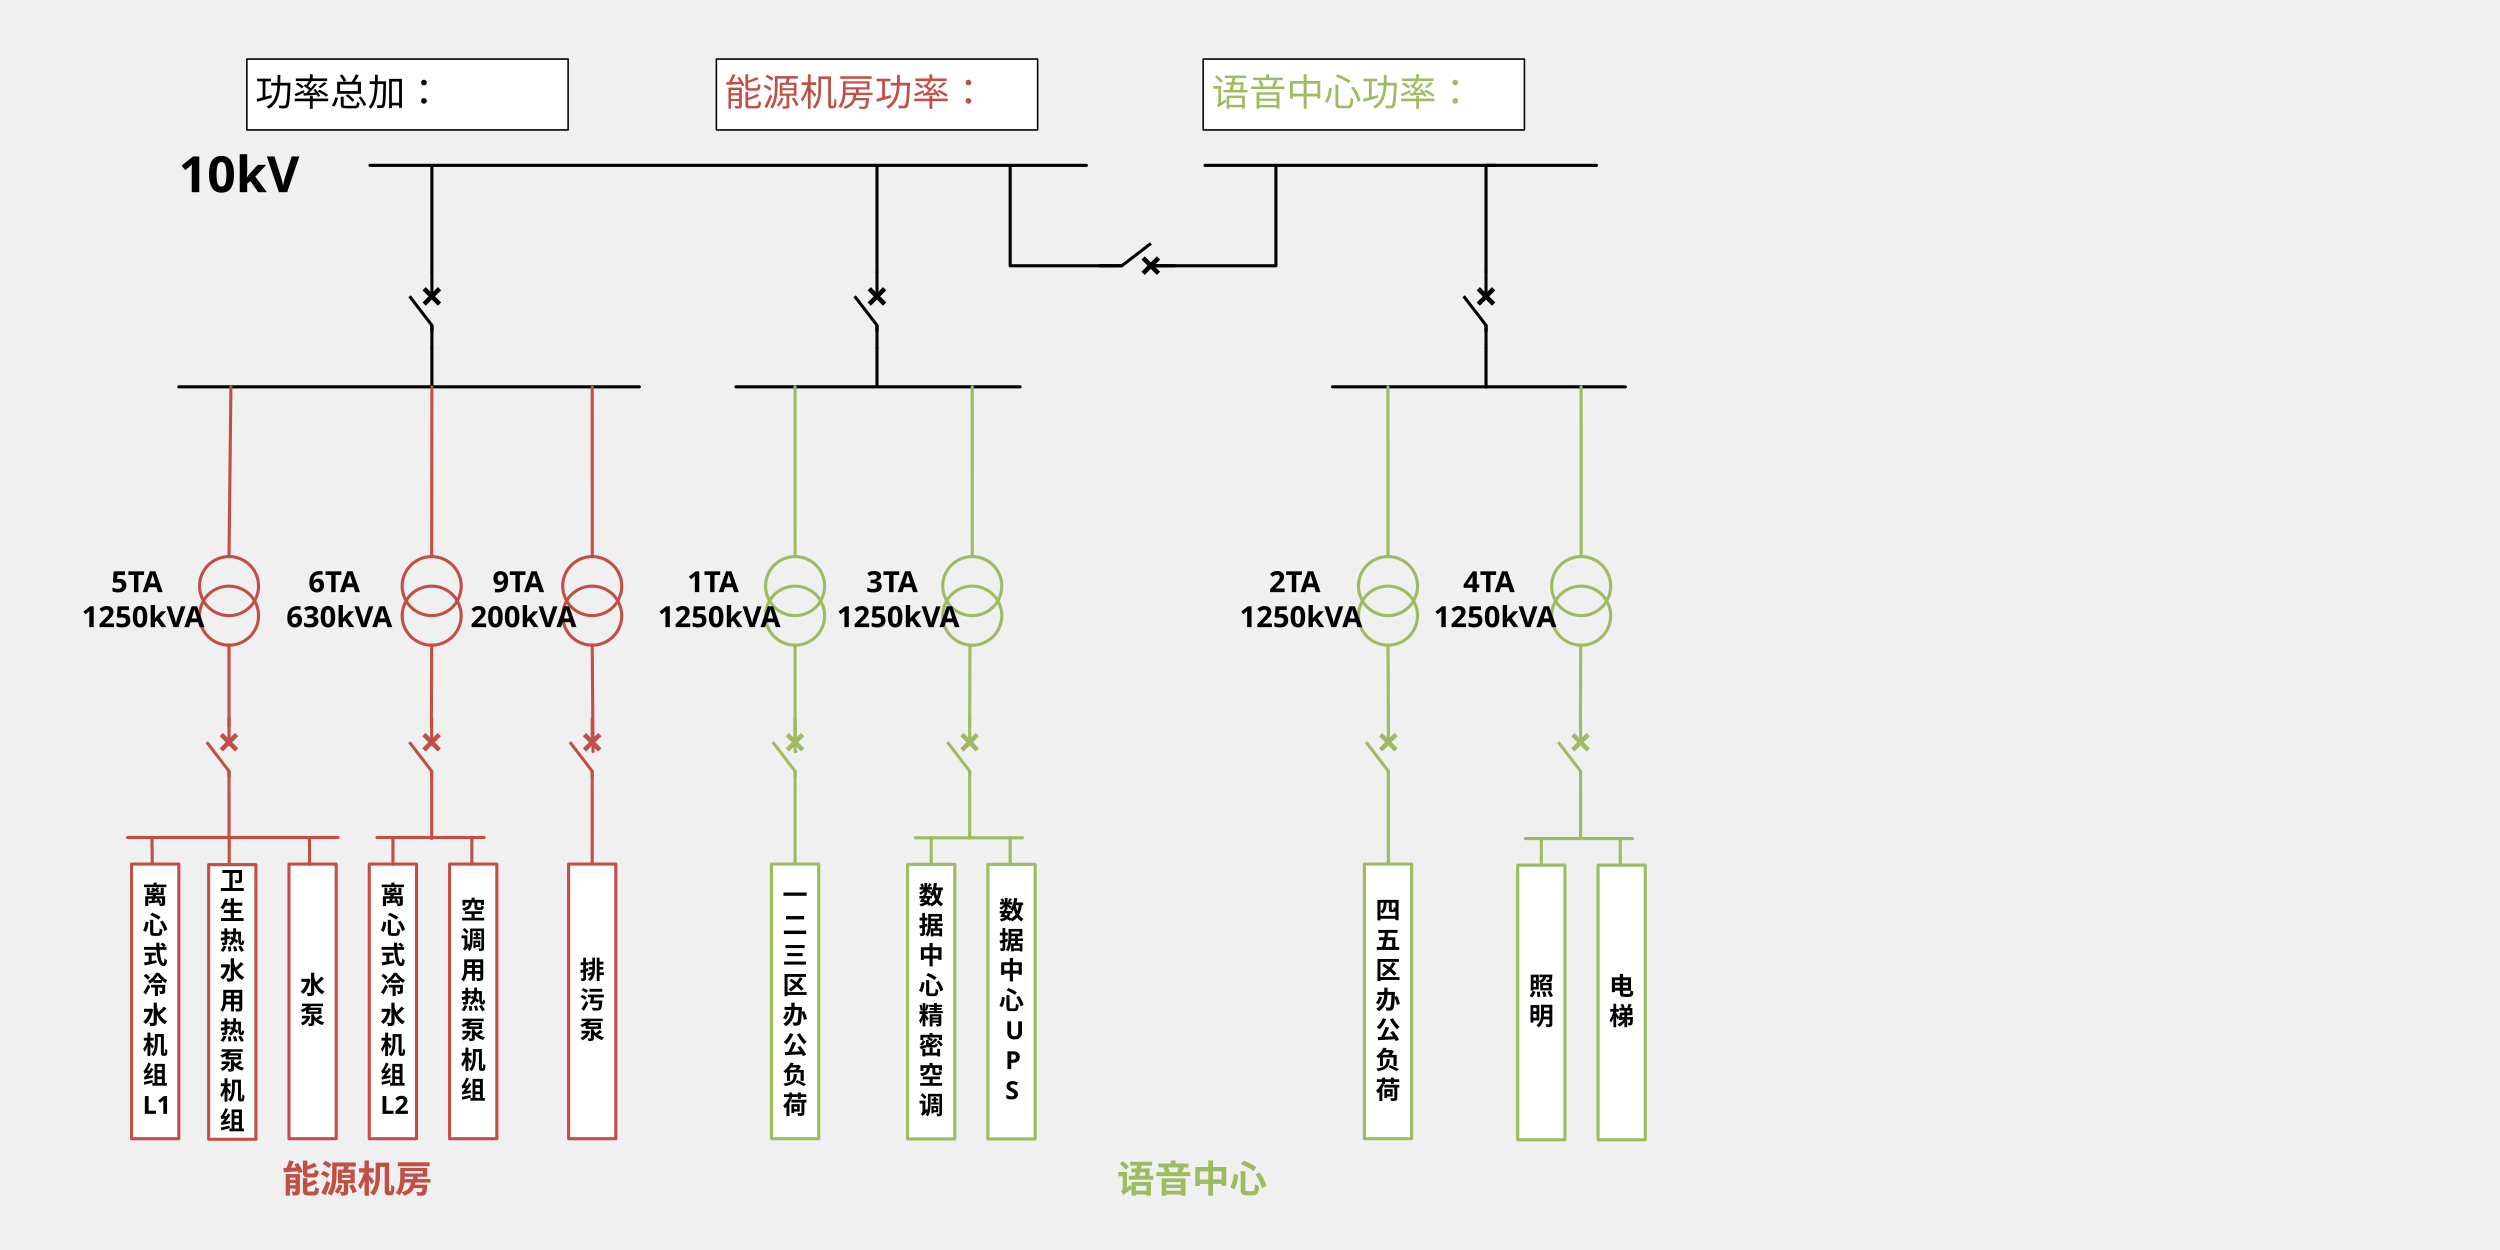
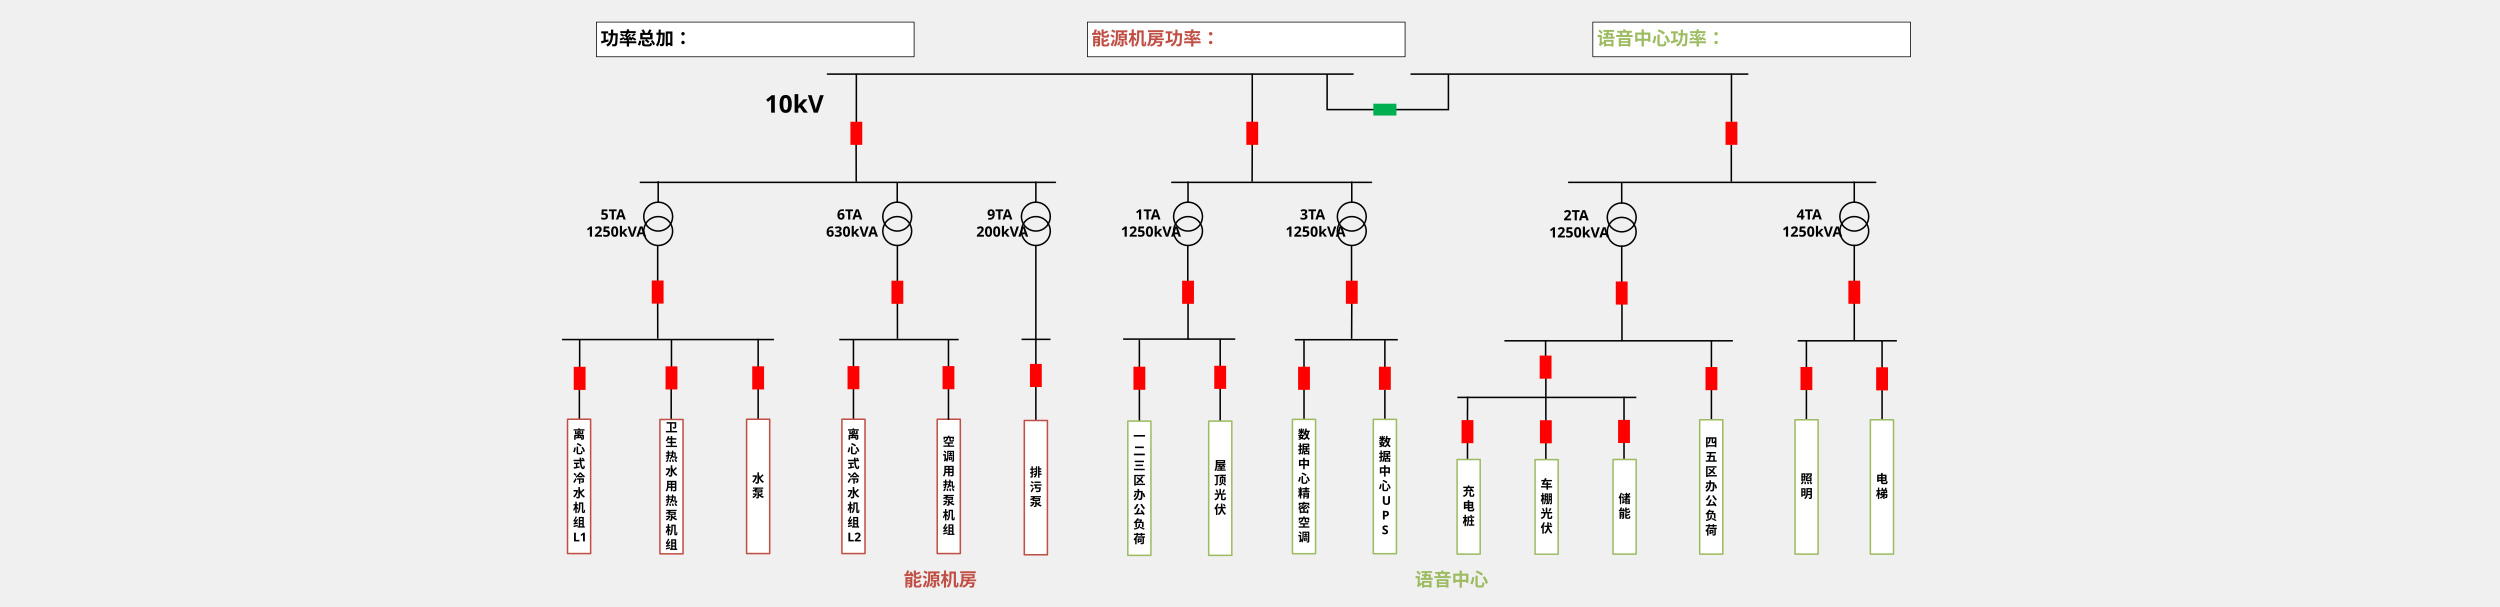
- <svg xmlns="http://www.w3.org/2000/svg" width="1200" height="600" color-interpolation-filters="sRGB" xml:space="preserve" style="fill:none;fill-rule:evenodd;font-size:12px;overflow:visible;stroke-linecap:square;stroke-miterlimit:3">
+ <svg xmlns="http://www.w3.org/2000/svg" width="3271.555" height="793.701" viewBox="0 0 2453.67 595.276" xml:space="preserve" color-interpolation-filters="sRGB" style="fill:none;fill-rule:evenodd;font-size:12px;overflow:visible;stroke-linecap:square;stroke-miterlimit:3">
  <style>
-     .st1,.st2{stroke:#000;stroke-linecap:butt;stroke-width:2.211}.st2{stroke-width:1.474}.st3,.st4,.st5{stroke:#000;stroke-linecap:round;stroke-linejoin:round;stroke-width:1.5}.st4,.st5{fill:none;stroke:#c05046}.st5{stroke:#9dbb61}.st6{stroke-linecap:butt;stroke-width:2.211}.st6,.st7{stroke:#c05046}.st7,.st8,.st9{stroke-linecap:butt}.st7{stroke-width:1.474}.st8,.st9{stroke:#9dbb61;stroke-width:2.211}.st9{stroke-width:1.474}.st10{stroke:#c05046}.st10,.st11,.st12{stroke-linecap:round;stroke-linejoin:round;stroke-width:1.5}.st11{stroke:#9dbb61}.st12{fill:#fff;stroke:#c05046}.st14{fill:#000;font-family:宋体;font-size:1em;font-weight:700}.st15{font-size:1em}.st16{fill:none;stroke:none;stroke-linecap:round;stroke-linejoin:round;stroke-width:.75}.st17{fill:#000;font-family:宋体;font-size:1.167em;font-weight:700}.st18{fill:#fff;stroke:none;stroke-linecap:butt;stroke-width:7.2}.st20,.st21{fill:#fff;stroke:#9dbb61;stroke-linecap:round;stroke-linejoin:round;stroke-width:1.5}.st21{stroke:#000;stroke-width:.75}
+     .st1,.st2{stroke:#000;stroke-width:1.5}.st1{stroke-linecap:round;stroke-linejoin:round}.st2,.st3{fill:none}.st3{stroke:none;stroke-linecap:round;stroke-linejoin:round;stroke-width:.75}.st4{fill:#000;font-family:宋体;font-size:1.167em;font-weight:700}.st5{font-size:1em}.st6,.st8{stroke:#000;stroke-width:1.5}.st8{fill:#fff;stroke-linecap:round;stroke-linejoin:round;stroke-width:.75}.st10,.st11{fill:#c05046;font-family:微软雅黑;font-size:1.5em;font-weight:700}.st11{fill:#9dbb61}.st12,.st14{fill:red;stroke:none;stroke-linecap:round;stroke-linejoin:round;stroke-width:.75}.st14{fill:#fff;stroke:#c05046;stroke-width:1.5}.st15{fill:#fff;stroke:none;stroke-linecap:butt;stroke-width:7.2}.st16{fill:#000;font-family:宋体;font-size:1em;font-weight:700}.st17{fill:#fff;stroke:#9dbb61;stroke-linecap:round;stroke-linejoin:round;stroke-width:1.5}.st18{fill:#fff;stroke:none;stroke-linecap:butt}
  </style>
-   <g id="group32-1">
-     <g id="shape33-2" />
-     <g id="shape34-4">
-       <path id="svg_1" class="st1" d="m210.956 138.585-7.37 7.37" />
-       <path id="svg_2" class="st1" d="m203.586 138.585 7.37 7.37" />
-     </g>
-     <g id="meter1">
-       <path id="svg_3" class="st2" d="M207.309 130.399v11.79" />
-       <path id="svg_4" class="st2" d="M207.309 156.089v11.16" />
-       <path id="svg_5" class="st2" d="m196.579 142.189 10.73 13.96v2.95" />
-     </g>
-   </g>
-   <g id="shape38-13">
-     <path id="svg_6" class="st3" d="M177.593 79.374h343.86" />
-   </g>
-   <g id="shape39-16">
-     <path id="svg_7" class="st3" d="M578.426 79.374h187.86" />
-   </g>
-   <g transform="rotate(90 1122.68 109.134)" id="group43-19">
-     <g id="shape44-20" />
-     <g id="shape45-22">
-       <path id="svg_8" class="st1" d="m1144.75 675.75-7.37 7.37" />
-       <path id="svg_9" class="st1" d="m1137.38 675.75 7.37 7.37" />
-     </g>
-     <g id="shape46-26">
-       <path id="svg_10" class="st2" d="M1141.103 667.564v11.79" />
-       <path id="svg_11" class="st2" d="M1141.103 693.254v11.16" />
-       <path id="svg_12" class="st2" d="m1130.373 679.354 10.73 13.96v2.95" />
-     </g>
-   </g>
-   <g id="shape51-31">
-     <path id="svg_13" class="st3" d="M535.55 127.563h-50.67v-48.19" />
-   </g>
-   <g id="shape52-34">
-     <path id="svg_14" class="st3" d="M552.421 127.563h60.02v-48.19" />
-   </g>
-   <g id="group53-37">
-     <g id="shape54-38" />
-     <g id="shape55-40">
-       <path id="svg_15" class="st1" d="m424.606 138.585-7.37 7.37" />
-       <path id="svg_16" class="st1" d="m417.236 138.585 7.37 7.37" />
-     </g>
-     <g id="meter2">
-       <path id="svg_17" class="st2" d="M420.959 130.399v11.79" />
-       <path id="svg_18" class="st2" d="M420.959 156.089v11.16" />
-       <path id="svg_19" class="st2" d="m410.229 142.189 10.73 13.96v2.95" />
-     </g>
-   </g>
-   <g id="group57-49">
-     <g id="shape58-50" />
-     <g id="shape59-52">
-       <path id="svg_20" class="st1" d="m716.94 138.585-7.37 7.37" />
-       <path id="svg_21" class="st1" d="m709.57 138.585 7.37 7.37" />
-     </g>
-     <g id="shape60-56">
-       <path id="svg_22" class="st2" d="M713.293 130.399v11.79" />
-       <path id="svg_23" class="st2" d="M713.293 156.089v11.16" />
-       <path id="svg_24" class="st2" d="m702.563 142.189 10.73 13.96v2.95" />
-     </g>
-   </g>
-   <g id="shape61-61">
-     <path id="svg_25" class="st3" d="M207.307 130.398v-51.03" />
-   </g>
-   <g id="shape62-64">
-     <path id="svg_26" class="st3" d="M420.956 130.398v-51.03h-.4" />
-   </g>
-   <g id="shape63-67">
-     <path id="svg_27" class="st3" d="M713.294 130.398v-51.03h4.25" />
-   </g>
-   <g id="shape64-70">
-     <path id="svg_28" class="st3" d="M85.839 185.674h221.05" />
-   </g>
-   <g id="shape65-73">
-     <path id="svg_29" class="st3" d="M353.251 185.674h136.38" />
-   </g>
-   <g id="shape66-76">
-     <path id="svg_30" class="st3" d="M639.594 185.674h140.58" />
-   </g>
-   <g id="shape71-79">
-     <path id="svg_31" class="st3" d="M207.307 167.249v18.42" />
-   </g>
-   <g id="shape73-82">
-     <path id="svg_32" class="st3" d="M713.29 167.249v18.42h.29" />
-   </g>
-   <g id="shape74-85">
-     <path id="svg_33" class="st3" d="M420.957 167.249v18.14" />
-   </g>
-   <g id="group75-88">
-     <g id="shape76-89">
-       <path id="svg_34" class="st4" d="M97.71 288.419a14.173 14.124-180 1 0 24.45 0 14.17 14.12-180 1 0-24.45 0" />
-     </g>
-     <g id="shape77-91">
-       <path id="svg_35" class="st4" d="M97.62 288.418a14.219 14.17-180 0 0 24.63 0 14.219 14.17-180 0 0-24.63 0" />
-     </g>
-   </g>
-   <g id="group78-93">
-     <g id="shape79-94">
-       <path id="svg_36" class="st4" d="M194.984 288.419a14.173 14.124-180 1 0 24.45 0 14.17 14.12-180 1 0-24.45 0" />
-     </g>
-     <g id="shape80-96">
-       <path id="svg_37" class="st4" d="M194.893 288.418a14.219 14.17-180 0 0 24.63 0 14.219 14.17-180 0 0-24.63 0" />
-     </g>
-   </g>
-   <g id="group81-98">
-     <g id="shape82-99">
-       <path id="svg_38" class="st4" d="M272.041 288.419a14.173 14.124-180 1 0 24.45 0 14.17 14.12-180 1 0-24.45 0" />
-     </g>
-     <g id="shape83-101">
-       <path id="svg_39" class="st4" d="M271.95 288.418a14.219 14.17-180 0 0 24.63 0 14.219 14.17-180 0 0-24.63 0" />
-     </g>
-   </g>
-   <g id="group84-103">
-     <g id="shape85-104">
-       <path id="svg_40" class="st5" d="M369.418 288.419a14.173 14.124-180 1 0 24.45 0 14.17 14.12-180 1 0-24.45 0" />
-     </g>
-     <g id="shape86-106">
-       <path id="svg_41" class="st5" d="M369.327 288.418a14.219 14.17-180 0 0 24.63 0 14.219 14.17-180 0 0-24.63 0" />
-     </g>
-   </g>
-   <g id="group87-108">
-     <g id="shape88-109">
-       <path id="svg_42" class="st5" d="M454.458 288.419a14.173 14.124-180 1 0 24.45 0 14.17 14.12-180 1 0-24.45 0" />
-     </g>
-     <g id="shape89-111">
-       <path id="svg_43" class="st5" d="M454.367 288.418a14.219 14.17-180 0 0 24.63 0 14.219 14.17-180 0 0-24.63 0" />
-     </g>
-   </g>
-   <g id="group90-113">
-     <g id="shape91-114">
-       <path id="svg_44" class="st5" d="M654.017 288.419a14.173 14.124-180 1 0 24.45 0 14.17 14.12-180 1 0-24.45 0" />
-     </g>
-     <g id="shape92-116">
-       <path id="svg_45" class="st5" d="M653.926 288.418a14.219 14.17-180 0 0 24.63 0 14.219 14.17-180 0 0-24.63 0" />
-     </g>
-   </g>
-   <g id="group93-118">
-     <g id="shape94-119">
-       <path id="svg_46" class="st5" d="M746.733 288.419a14.173 14.124-180 1 0 24.45 0 14.17 14.12-180 1 0-24.45 0" />
-     </g>
-     <g id="shape95-121">
-       <path id="svg_47" class="st5" d="M746.643 288.418a14.219 14.17-180 0 0 24.63 0 14.219 14.17-180 0 0-24.63 0" />
-     </g>
-   </g>
-   <g id="group96-123">
-     <g id="shape97-124" />
-     <g id="shape98-126">
-       <path id="svg_48" class="st6" d="m113.578 352.6-7.37 7.37" />
-       <path id="svg_49" class="st6" d="m106.208 352.6 7.37 7.37" />
-     </g>
-     <g id="meter10">
-       <path id="svg_50" class="st7" d="M109.931 344.414v11.79" />
-       <path id="svg_51" class="st7" d="M109.931 370.104v11.16" />
-       <path id="svg_52" class="st7" d="m99.201 356.204 10.73 13.96v2.95" />
-     </g>
-   </g>
-   <g id="group100-135">
-     <g id="shape101-136" />
-     <g id="shape102-138">
-       <path id="svg_53" class="st6" d="m210.852 352.6-7.37 7.37" />
-       <path id="svg_54" class="st6" d="m203.482 352.6 7.37 7.37" />
-     </g>
-     <g id="meter11">
-       <path id="svg_55" class="st7" d="M207.205 344.414v11.79" />
-       <path id="svg_56" class="st7" d="M207.205 370.104v11.16" />
-       <path id="svg_57" class="st7" d="m196.475 356.204 10.73 13.96v2.95" />
-     </g>
-   </g>
-   <g id="group104-147">
-     <g id="shape105-148" />
-     <g id="shape106-150">
-       <path id="svg_58" class="st6" d="m287.909 352.6-7.37 7.37" />
-       <path id="svg_59" class="st6" d="m280.539 352.6 7.37 7.37" />
-     </g>
-     <g id="shape107-154">
-       <path id="svg_60" class="st7" d="M284.262 344.414v11.79" />
-       <path id="svg_61" class="st7" d="M284.262 370.104v11.16" />
-       <path id="svg_62" class="st7" d="m273.532 356.204 10.73 13.96v2.95" />
-     </g>
-   </g>
-   <g id="group108-159">
-     <g id="shape109-160" />
-     <g id="shape110-162">
-       <path id="svg_63" class="st8" d="m385.286 352.6-7.37 7.37" />
-       <path id="svg_64" class="st8" d="m377.916 352.6 7.37 7.37" />
-     </g>
-     <g id="meter20">
-       <path id="svg_65" class="st9" d="M381.639 344.414v11.79" />
-       <path id="svg_66" class="st9" d="M381.639 370.104v11.16" />
-       <path id="svg_67" class="st9" d="m370.909 356.204 10.73 13.96v2.95" />
-     </g>
-   </g>
-   <g id="group112-171">
-     <g id="shape113-172" />
-     <g id="shape114-174">
-       <path id="svg_68" class="st8" d="m469.094 352.6-7.37 7.37" />
-       <path id="svg_69" class="st8" d="m461.724 352.6 7.37 7.37" />
-     </g>
-     <g id="meter21">
-       <path id="svg_70" class="st9" d="M465.447 344.414v11.79" />
-       <path id="svg_71" class="st9" d="M465.447 370.104v11.16" />
-       <path id="svg_72" class="st9" d="m454.717 356.204 10.73 13.96v2.95" />
-     </g>
-   </g>
-   <g id="group116-183">
-     <g id="shape117-184" />
-     <g id="shape118-186">
-       <path id="svg_73" class="st8" d="m670.07 352.6-7.37 7.37" />
-       <path id="svg_74" class="st8" d="m662.7 352.6 7.37 7.37" />
-     </g>
-     <g id="shape119-190">
-       <path id="svg_75" class="st9" d="M666.423 344.414v11.79" />
-       <path id="svg_76" class="st9" d="M666.423 370.104v11.16" />
-       <path id="svg_77" class="st9" d="m655.693 356.204 10.73 13.96v2.95" />
-     </g>
-   </g>
-   <g id="group120-195">
-     <g id="shape121-196" />
-     <g id="shape122-198">
-       <path id="svg_78" class="st8" d="m762.317 352.6-7.37 7.37" />
-       <path id="svg_79" class="st8" d="m754.947 352.6 7.37 7.37" />
-     </g>
-     <g id="shape123-202">
-       <path id="svg_80" class="st9" d="M758.67 344.414v11.79" />
-       <path id="svg_81" class="st9" d="M758.67 370.104v11.16" />
-       <path id="svg_82" class="st9" d="m747.94 356.204 10.73 13.96v2.95" />
-     </g>
-   </g>
-   <g id="shape124-207">
-     <path id="svg_83" class="st10" d="M109.937 381.264v21.26" />
-   </g>
-   <g id="shape127-210">
-     <path id="svg_84" class="st10" d="M207.21 381.264v21.26" />
-   </g>
-   <g id="shape128-213">
-     <path id="svg_85" class="st10" d="M284.267 381.264v33.49" />
-   </g>
-   <g id="shape131-216">
-     <path id="svg_86" class="st11" d="M381.642 381.264v32.59h.13" />
-   </g>
-   <g id="shape133-219">
-     <path id="svg_87" class="st11" d="M465.454 381.264v20.88h-.29" />
-   </g>
-   <g id="shape135-222">
-     <path id="svg_88" class="st11" d="M666.429 381.264v33.49h-1.19" />
-   </g>
-   <g id="shape137-225">
-     <path id="svg_89" class="st11" d="M758.676 381.264v21.26" />
-   </g>
-   <g id="shape138-228">
-     <path id="svg_90" class="st10" d="M109.93 348.666v-38.98" />
-   </g>
-   <g id="shape140-231">
-     <path id="svg_91" class="st10" d="m207.056 348.666.15-38.98" />
-   </g>
-   <g id="shape141-234">
-     <path id="svg_92" class="st10" d="m284.662 360.713-.4-51.03" />
-   </g>
-   <g id="shape142-237">
-     <path id="svg_93" class="st11" d="M382.04 360.713h-.4v-51.03" />
-   </g>
-   <g id="shape145-240">
-     <path id="svg_94" class="st11" d="m666.429 344.414-.19-34.73" />
-   </g>
-   <g id="shape146-243">
-     <path id="svg_95" class="st12" d="M63.162 414.754h22.677v131.811H63.162z" />
-     <path id="svg_96" style="fill:#fff;stroke:none;stroke-linecap:butt" d="M68.454 423.059h12.094v115.2H68.454z" />
-     <text id="svg_97" class="st14" y="433.859" x="68.482">离
-     <tspan id="svg_98" class="st15" dy="1.2em" x="68.482">心</tspan>
-       <tspan id="svg_99" class="st15" dy="1.2em" x="68.482">式</tspan>
-       <tspan id="svg_100" class="st15" dy="1.2em" x="68.482">冷</tspan>
-       <tspan id="svg_101" class="st15" dy="1.2em" x="68.482">水</tspan>
-       <tspan id="svg_102" class="st15" dy="1.2em" x="68.482">机</tspan>
-       <tspan id="svg_103" class="st15" dy="1.2em" x="68.482">组</tspan>
-       <tspan id="svg_104" class="st15" dy="1.2em" x="68.452">L1</tspan>
-     </text>
-   </g>
-   <g id="shape150-254">
-     <path id="svg_105" class="st16" d="M35.099 278.426h57.575v20H35.099z" />
-     <text id="svg_106" class="st17" y="284.23" x="53.309">5TA
-     <tspan id="svg_107" class="st15" dy="1.2em" x="39.199">1250kVA</tspan>
-     </text>
-   </g>
-   <g id="shape151-258">
-     <path id="svg_108" class="st10" d="M61.207 402.002h101.08" />
-   </g>
-   <g id="shape152-261">
-     <path id="svg_109" class="st12" d="M138.705 414.754h22.677v131.811h-22.677z" />
-     <path id="svg_110" class="st18" d="M144.02 466.259h12.047v28.8H144.02z" />
-     <text id="svg_111" class="st14" y="477.059" x="144.025">水
-     <tspan id="svg_112" class="st15" dy="1.2em" x="144.025">泵</tspan>
-     </text>
-   </g>
-   <g id="shape153-266">
-     <path id="svg_113" class="st10" d="M148.563 414.757v-12.76" />
-   </g>
-   <g id="shape154-269">
-     <path id="svg_114" class="st10" d="m73.086 414.472-.13-11.34" />
-   </g>
-   <g id="shape157-272">
-     <path id="svg_115" class="st12" d="M100.154 415.037h22.677v131.811h-22.677z" />
-     <path id="svg_116" class="st18" d="M105.469 416.142h12.047v129.6h-12.047z" />
-     <text id="svg_117" class="st14" y="426.942" x="105.474">卫
-     <tspan id="svg_118" class="st15" dy="1.2em" x="105.474">生</tspan>
-       <tspan id="svg_119" class="st15" dy="1.2em" x="105.474">热</tspan>
-       <tspan id="svg_120" class="st15" dy="1.2em" x="105.474">水</tspan>
-       <tspan id="svg_121" class="st15" dy="1.2em" x="105.474">用</tspan>
-       <tspan id="svg_122" class="st15" dy="1.2em" x="105.474">热</tspan>
-       <tspan id="svg_123" class="st15" dy="1.2em" x="105.474">泵</tspan>
-       <tspan id="svg_124" class="st15" dy="1.2em" x="105.474">机</tspan>
-       <tspan id="svg_125" class="st15" dy="1.2em" x="105.474">组</tspan>
-     </text>
-   </g>
-   <g id="shape158-284">
-     <path id="svg_126" class="st10" d="M110.012 415.04v-12.76" />
-   </g>
-   <g id="shape159-287">
-     <path id="svg_127" class="st10" d="M180.946 402.002h51.44" />
-   </g>
-   <g id="shape163-290">
-     <path id="svg_128" class="st12" d="M177.256 414.754h22.677v131.811h-22.677z" />
-     <path id="svg_129" class="st18" d="M182.548 423.059h12.094v115.2h-12.094z" />
-     <text id="svg_130" class="st14" y="433.859" x="182.576">离
-     <tspan id="svg_131" class="st15" dy="1.2em" x="182.576">心</tspan>
-       <tspan id="svg_132" class="st15" dy="1.2em" x="182.576">式</tspan>
-       <tspan id="svg_133" class="st15" dy="1.2em" x="182.576">冷</tspan>
-       <tspan id="svg_134" class="st15" dy="1.2em" x="182.576">水</tspan>
-       <tspan id="svg_135" class="st15" dy="1.2em" x="182.576">机</tspan>
-       <tspan id="svg_136" class="st15" dy="1.2em" x="182.576">组</tspan>
-       <tspan id="svg_137" class="st15" dy="1.2em" x="182.546">L2</tspan>
-     </text>
-   </g>
-   <g id="shape164-301">
-     <path id="svg_138" class="st12" d="M215.807 414.754h22.677v131.811h-22.677z" />
-     <path id="svg_139" class="st18" d="M221.122 430.259h12.047v100.8h-12.047z" />
-     <text id="svg_140" class="st14" y="441.059" x="221.127">空
-     <tspan id="svg_141" class="st15" dy="1.2em" x="221.127">调</tspan>
-       <tspan id="svg_142" class="st15" dy="1.2em" x="221.127">用</tspan>
-       <tspan id="svg_143" class="st15" dy="1.2em" x="221.127">热</tspan>
-       <tspan id="svg_144" class="st15" dy="1.2em" x="221.127">泵</tspan>
-       <tspan id="svg_145" class="st15" dy="1.2em" x="221.127">机</tspan>
-       <tspan id="svg_146" class="st15" dy="1.2em" x="221.127">组</tspan>
-     </text>
-   </g>
-   <g id="shape165-311">
-     <path id="svg_147" class="st10" d="M188.598 414.757v-12.76" />
-   </g>
-   <g id="shape166-314">
-     <path id="svg_148" class="st10" d="M226.497 414.757v-12.76" />
-   </g>
-   <g id="shape167-317">
-     <path id="svg_149" class="st16" d="M129.783 278.426h57.575v20h-57.575z" />
-     <text id="svg_150" class="st17" y="284.23" x="147.993">6TA
-     <tspan id="svg_151" class="st15" dy="1.2em" x="137.403">630kVA</tspan>
-     </text>
-   </g>
-   <g id="shape168-321">
-     <path id="svg_152" class="st16" d="M218.185 278.426h57.575v20h-57.575z" />
-     <text id="svg_153" class="st17" y="284.23" x="236.395">9TA
-     <tspan id="svg_154" class="st15" dy="1.2em" x="225.805">200kVA</tspan>
-     </text>
-   </g>
-   <g id="shape169-325">
-     <path id="svg_155" class="st16" d="M33.933 75.04h152v20h-152z" />
-     <text id="svg_156" y="92.244" x="85.743" style="fill:#000;font-family:宋体;font-size:2em;font-weight:700">10kV</text>
-   </g>
-   <g id="shape170-328">
-     <path id="svg_157" class="st12" d="M272.926 414.754h22.677v131.811h-22.677z" />
-     <path id="svg_158" class="st18" d="M278.241 459.059h12.047v43.2h-12.047z" />
-     <text id="svg_159" class="st14" y="469.859" x="278.246">排
-     <tspan id="svg_160" class="st15" dy="1.2em" x="278.246">污</tspan>
-       <tspan id="svg_161" class="st15" dy="1.2em" x="278.246">泵</tspan>
-     </text>
-   </g>
-   <g id="shape171-334">
-     <path id="svg_162" class="st20" d="M370.303 414.754h22.677v131.811h-22.677z" />
-     <path id="svg_163" class="st18" d="M375.618 423.059h12.047v115.2h-12.047z" />
-     <text id="svg_164" class="st14" y="433.859" x="375.623">一
-     <tspan id="svg_165" class="st15" dy="1.2em" x="375.623">二</tspan>
-       <tspan id="svg_166" class="st15" dy="1.2em" x="375.623">三</tspan>
-       <tspan id="svg_167" class="st15" dy="1.2em" x="375.623">区</tspan>
-       <tspan id="svg_168" class="st15" dy="1.2em" x="375.623">办</tspan>
-       <tspan id="svg_169" class="st15" dy="1.2em" x="375.623">公</tspan>
-       <tspan id="svg_170" class="st15" dy="1.2em" x="375.623">负</tspan>
-       <tspan id="svg_171" class="st15" dy="1.2em" x="375.623">荷</tspan>
-     </text>
-   </g>
-   <g id="shape172-345">
-     <path id="svg_172" class="st16" d="M311.638 278.426h57.575v20h-57.575z" />
-     <text id="svg_173" class="st17" y="284.23" x="329.848">1TA
-     <tspan id="svg_174" class="st15" dy="1.2em" x="315.738">1250kVA</tspan>
-     </text>
-   </g>
-   <g id="shape173-349">
-     <path id="svg_175" class="st16" d="M397.559 278.426h57.575v20h-57.575z" />
-     <text id="svg_176" class="st17" y="284.23" x="415.769">3TA
-     <tspan id="svg_177" class="st15" dy="1.2em" x="401.659">1250kVA</tspan>
-     </text>
-   </g>
-   <g id="shape174-353">
-     <path id="svg_178" class="st16" d="M590.866 278.426h57.575v20h-57.575z" />
-     <text id="svg_179" class="st17" y="284.23" x="609.076">2TA
-     <tspan id="svg_180" class="st15" dy="1.2em" x="594.966">1250kVA</tspan>
-     </text>
-   </g>
-   <g id="shape175-357">
-     <path id="svg_181" class="st16" d="M684.083 278.426h57.575v20h-57.575z" />
-     <text id="svg_182" class="st17" y="284.23" x="702.293">4TA
-     <tspan id="svg_183" class="st15" dy="1.2em" x="688.183">1250kVA</tspan>
-     </text>
-   </g>
-   <g id="shape177-361">
-     <path id="svg_184" class="st20" d="M654.901 414.754h22.677v131.811h-22.677z" />
-     <path id="svg_185" class="st18" d="M660.216 430.259h12.047v100.8h-12.047z" />
-     <text id="svg_186" class="st14" y="441.059" x="660.221">四
-     <tspan id="svg_187" class="st15" dy="1.2em" x="660.221">五</tspan>
-       <tspan id="svg_188" class="st15" dy="1.2em" x="660.221">区</tspan>
-       <tspan id="svg_189" class="st15" dy="1.2em" x="660.221">办</tspan>
-       <tspan id="svg_190" class="st15" dy="1.2em" x="660.221">公</tspan>
-       <tspan id="svg_191" class="st15" dy="1.2em" x="660.221">负</tspan>
-       <tspan id="svg_192" class="st15" dy="1.2em" x="660.221">荷</tspan>
-     </text>
-   </g>
-   <g id="shape178-371">
-     <path id="svg_193" class="st11" d="m465.434 348.815.15-38.98" />
-   </g>
-   <g id="shape179-374">
-     <path id="svg_194" class="st11" d="M439.324 402.151h51.44" />
-   </g>
-   <g id="shape180-377">
-     <path id="svg_195" class="st20" d="M435.634 414.903h22.677v131.811h-22.677z" />
-     <path id="svg_196" class="st18" d="M440.949 423.208h12.047v115.2h-12.047z" />
-     <text id="svg_197" class="st14" y="434.008" x="440.954">数
-     <tspan id="svg_198" class="st15" dy="1.2em" x="440.954">据</tspan>
-       <tspan id="svg_199" class="st15" dy="1.2em" x="440.954">中</tspan>
-       <tspan id="svg_200" class="st15" dy="1.2em" x="440.954">心</tspan>
-       <tspan id="svg_201" class="st15" dy="1.2em" x="440.954">精</tspan>
-       <tspan id="svg_202" class="st15" dy="1.2em" x="440.954">密</tspan>
-       <tspan id="svg_203" class="st15" dy="1.2em" x="440.954">空</tspan>
-       <tspan id="svg_204" class="st15" dy="1.2em" x="440.954">调</tspan>
-     </text>
-   </g>
-   <g id="shape181-388">
-     <path id="svg_205" class="st20" d="M474.185 414.903h22.677v131.811h-22.677z" />
-     <path id="svg_206" class="st18" d="M479.5 430.408h12.047v100.801H479.5z" />
-     <text id="svg_207" class="st14" y="441.208" x="479.505">数
-     <tspan id="svg_208" class="st15" dy="1.2em" x="479.505">据</tspan>
-       <tspan id="svg_209" class="st15" dy="1.2em" x="479.505">中</tspan>
-       <tspan id="svg_210" class="st15" dy="1.2em" x="479.505">心</tspan>
-       <tspan id="svg_211" class="st15" dy="1.2em" x="482.505">U</tspan>
-       <tspan id="svg_212" class="st15" dy="1.2em" x="482.505">P</tspan>
-       <tspan id="svg_213" class="st15" dy="1.2em" x="482.505">S</tspan>
-     </text>
-   </g>
-   <g id="shape182-398">
-     <path id="svg_214" class="st11" d="M446.976 414.906v-12.76" />
-   </g>
-   <g id="shape183-401">
-     <path id="svg_215" class="st11" d="M484.875 414.906v-12.76" />
-   </g>
-   <g id="shape184-404">
-     <path id="svg_216" class="st11" d="m758.587 349.188.15-38.98" />
-   </g>
-   <g id="shape185-407">
-     <path id="svg_217" class="st11" d="M732.194 402.524h51.44" />
-   </g>
-   <g id="shape186-410">
-     <path id="svg_218" class="st20" d="M728.504 415.276h22.677v131.811h-22.677z" />
-     <path id="svg_219" class="st18" d="M733.819 466.781h12.047v28.8h-12.047z" />
-     <text id="svg_220" class="st14" y="477.581" x="733.824">照
-     <tspan id="svg_221" class="st15" dy="1.2em" x="733.824">明</tspan>
-     </text>
-   </g>
-   <g id="shape187-415">
-     <path id="svg_222" class="st20" d="M767.055 415.276h22.677v131.811h-22.677z" />
-     <path id="svg_223" class="st18" d="M772.37 466.781h12.047v28.8H772.37z" />
-     <text id="svg_224" class="st14" y="477.581" x="772.375">电
-     <tspan id="svg_225" class="st15" dy="1.2em" x="772.375">梯</tspan>
-     </text>
-   </g>
-   <g id="shape188-420">
-     <path id="svg_226" class="st11" d="M739.846 415.279v-12.76" />
-   </g>
-   <g id="shape189-423">
-     <path id="svg_227" class="st11" d="M777.745 415.279v-12.76" />
-   </g>
-   <g id="shape190-426">
-     <path id="svg_228" class="st10" d="m109.929 267.17.91-81.5" />
-   </g>
-   <g id="shape191-429">
-     <path id="svg_229" class="st10" d="m207.202 267.17.11-81.5" />
-   </g>
-   <g id="shape192-432">
-     <path id="svg_230" class="st10" d="m284.294 267.17-.03-81.5" />
-   </g>
-   <g id="shape193-435">
-     <path id="svg_231" class="st11" d="m381.645 267.17-.03-81.5" />
-   </g>
-   <g id="shape194-438">
-     <path id="svg_232" class="st11" d="m466.684 267.17-.03-81.5" />
-   </g>
-   <g id="shape195-441">
-     <path id="svg_233" class="st11" d="m666.243 267.17-.03-81.5" />
-   </g>
-   <g id="shape196-444">
-     <path id="svg_234" class="st11" d="m758.959 267.17-.03-81.5" />
-   </g>
-   <g id="shape200-447">
-     <path id="svg_235" class="st21" d="M118.488 28.347h154.205v34.016H118.488z" />
-     <text id="svg_236" y="50.757" x="122.488" style="fill:#000;font-family:宋体;font-size:1.5em">功率总加：</text>
-   </g>
-   <g id="shape201-450">
-     <path id="svg_237" class="st21" d="M343.858 28.347h154.205v34.016H343.858z" />
-     <text id="svg_238" y="50.757" x="347.858" style="fill:#c05046;font-family:宋体;font-size:1.5em">能源机房功率：</text>
-   </g>
-   <g id="shape202-453">
-     <path id="svg_239" class="st21" d="M577.516 28.347h154.205v34.016H577.516z" />
-     <text id="svg_240" y="50.757" x="581.516" style="fill:#9dbb61;font-family:宋体;font-size:1.5em">语音中心功率：</text>
-   </g>
-   <g id="shape203-456">
-     <path id="svg_241" class="st16" d="M131.528 549.921h154.205v34.016H131.528z" />
-     <text id="svg_242" y="572.331" x="135.528" style="fill:#c05046;font-family:微软雅黑;font-size:1.5em;font-weight:700">能源机房</text>
-   </g>
-   <g id="shape204-459">
-     <path id="svg_243" class="st16" d="M532.161 549.921h154.205v34.016H532.161z" />
-     <text id="svg_244" y="572.331" x="536.161" style="fill:#9dbb61;font-family:微软雅黑;font-size:1.5em;font-weight:700">语音中心</text>
-   </g>
-   <path fill="none" id="canvas_background" d="M-1-1h1662v793H-1z" />
+   <path d="M0 595.28h515.86" class="st1" transform="translate(812.126 -522.567)" id="shape38-1" />
+   <path d="M0 595.28h330.4" class="st1" transform="translate(1384.96 -522.567)" id="shape39-4" />
+   <path d="M0 595.28h407.38" class="st1" transform="translate(628.481 -416.268)" id="shape64-7" />
+   <path d="M0 595.28h196" class="st1" transform="translate(1150.06 -416.268)" id="shape65-10" />
+   <path d="M0 595.28h301.28" class="st1" transform="translate(1539.62 -416.268)" id="shape66-13" />
+   <g id="group75-16" transform="translate(631.819 -354.331)">
+     <path d="M1.95 574.01a14.173 14.124-180 1 0 24.45 0 14.17 14.12-180 1 0-24.45 0Z" class="st2" id="shape76-17" />
+     <path d="M0 588.19a14.219 14.17-180 0 0 24.63 0 14.219 14.17-180 0 0-24.63 0Z" class="st2" transform="translate(1.86 -14.18)" id="shape77-19" />
+   </g>
+   <g id="group78-21" transform="translate(866.429 -354.331)">
+     <path d="M1.95 574.01a14.173 14.124-180 1 0 24.45 0 14.17 14.12-180 1 0-24.45 0Z" class="st2" id="shape79-22" />
+     <path d="M0 588.19a14.219 14.17-180 0 0 24.63 0 14.219 14.17-180 0 0-24.63 0Z" class="st2" transform="translate(1.86 -14.18)" id="shape80-24" />
+   </g>
+   <g id="group81-26" transform="translate(1002.49 -354.331)">
+     <path d="M1.95 574.01a14.173 14.124-180 1 0 24.45 0 14.17 14.12-180 1 0-24.45 0Z" class="st2" id="shape82-27" />
+     <path d="M0 588.19a14.219 14.17-180 0 0 24.63 0 14.219 14.17-180 0 0-24.63 0Z" class="st2" transform="translate(1.86 -14.18)" id="shape83-29" />
+   </g>
+   <g id="group84-31" transform="translate(1151.85 -354.331)">
+     <path d="M1.95 574.01a14.173 14.124-180 1 0 24.45 0 14.17 14.12-180 1 0-24.45 0Z" class="st2" id="shape85-32" />
+     <path d="M0 588.19a14.219 14.17-180 0 0 24.63 0 14.219 14.17-180 0 0-24.63 0Z" class="st2" transform="translate(1.86 -14.18)" id="shape86-34" />
+   </g>
+   <g id="group87-36" transform="translate(1312.56 -354.331)">
+     <path d="M1.95 574.01a14.173 14.124-180 1 0 24.45 0 14.17 14.12-180 1 0-24.45 0Z" class="st2" id="shape88-37" />
+     <path d="M0 588.19a14.219 14.17-180 0 0 24.63 0 14.219 14.17-180 0 0-24.63 0Z" class="st2" transform="translate(1.86 -14.18)" id="shape89-39" />
+   </g>
+   <g id="group90-41" transform="translate(1577.48 -353.57)">
+     <path d="M1.95 574.01a14.173 14.124-180 1 0 24.45 0 14.17 14.12-180 1 0-24.45 0Z" class="st2" id="shape91-42" />
+     <path d="M0 588.19a14.219 14.17-180 0 0 24.63 0 14.219 14.17-180 0 0-24.63 0Z" class="st2" transform="translate(1.86 -14.18)" id="shape92-44" />
+   </g>
+   <g id="group93-46" transform="translate(1805.74 -354.331)">
+     <path d="M1.95 574.01a14.173 14.124-180 1 0 24.45 0 14.17 14.12-180 1 0-24.45 0Z" class="st2" id="shape94-47" />
+     <path d="M0 588.19a14.219 14.17-180 0 0 24.63 0 14.219 14.17-180 0 0-24.63 0Z" class="st2" transform="translate(1.86 -14.18)" id="shape95-49" />
+   </g>
+   <g id="shape150-51" transform="translate(571.158 -365.591)">
+     <path class="st3" d="M0 575.276h57.575v20H0z" />
+     <text x="18.21" y="581.08" class="st4">5TA <tspan x="4.1" dy="1.2em" class="st5">1250kVA</tspan>
+     </text>
+   </g>
+   <path d="M0 595.28h206.52" class="st6" transform="translate(552.351 -262.018)" id="shape151-55" />
+   <path d="M7.09 595.28v-29.79" class="st6" transform="translate(561.543 -183.804)" id="shape154-58" />
+   <path d="M0 595.28h115.65" class="st6" transform="translate(824.477 -262.018)" id="shape159-61" />
+   <g id="shape167-64" transform="translate(803.178 -365.591)">
+     <path class="st3" d="M0 575.276h57.575v20H0z" />
+     <text x="18.21" y="581.08" class="st4">6TA <tspan x="7.62" dy="1.2em" class="st5">630kVA</tspan>
+     </text>
+   </g>
+   <g id="shape168-68" transform="translate(950.583 -365.591)">
+     <path class="st3" d="M0 575.276h57.575v20H0z" />
+     <text x="18.21" y="581.08" class="st4">9TA <tspan x="7.62" dy="1.2em" class="st5">200kVA</tspan>
+     </text>
+   </g>
+   <g id="shape169-72" transform="translate(698.74 -481.89)">
+     <path class="st3" d="M0 575.276h152v20H0z" />
+     <text x="51.81" y="592.48" style="fill:#000;font-family:宋体;font-size:2em;font-weight:700">10kV</text>
+   </g>
+   <g id="shape172-75" transform="translate(1096.02 -365.591)">
+     <path class="st3" d="M0 575.276h57.575v20H0z" />
+     <text x="18.21" y="581.08" class="st4">1TA <tspan x="4.1" dy="1.2em" class="st5">1250kVA</tspan>
+     </text>
+   </g>
+   <g id="shape173-79" transform="translate(1257.61 -365.591)">
+     <path class="st3" d="M0 575.276h57.575v20H0z" />
+     <text x="18.21" y="581.08" class="st4">3TA <tspan x="4.1" dy="1.2em" class="st5">1250kVA</tspan>
+     </text>
+   </g>
+   <g id="shape174-83" transform="translate(1516.28 -364.83)">
+     <path class="st3" d="M0 575.276h57.575v20H0z" />
+     <text x="18.21" y="581.08" class="st4">2TA <tspan x="4.1" dy="1.2em" class="st5">1250kVA</tspan>
+     </text>
+   </g>
+   <g id="shape175-87" transform="translate(1745.05 -365.591)">
+     <path class="st3" d="M0 575.276h57.575v20H0z" />
+     <text x="18.21" y="581.08" class="st4">4TA <tspan x="4.1" dy="1.2em" class="st5">1250kVA</tspan>
+     </text>
+   </g>
+   <path d="M0 595.28h99.62" class="st6" transform="translate(1271.54 -261.869)" id="shape179-91" />
+   <path d="M0 595.28h95.84" class="st6" transform="translate(1765.11 -260.787)" id="shape185-94" />
+   <path d="M7.09 595.28v-19.85" class="st6" transform="translate(638.906 -396.85)" id="shape190-97" />
+   <path d="m7.08 595.28.01-18.57" class="st6" transform="translate(873.518 -396.85)" id="shape191-100" />
+   <path d="m-7.07 595.28-.03-19.42" class="st6" transform="translate(1023.76 -396.85)" id="shape192-103" />
+   <path d="m-7.07 595.28-.03-19.42" class="st6" transform="translate(1173.1 -396.85)" id="shape193-106" />
+   <path d="m-7.07 595.28-.03-19.42" class="st6" transform="translate(1333.81 -396.85)" id="shape194-109" />
+   <path d="m-7.07 595.28-.03-19.42" class="st6" transform="translate(1598.73 -396.09)" id="shape195-112" />
+   <path d="m-7.07 595.28-.03-19.42" class="st6" transform="translate(1826.99 -396.85)" id="shape196-115" />
+   <g id="shape200-118" transform="translate(585.354 -539.575)">
+     <path class="st8" d="M0 561.26h311.811v34.016H0z" />
+     <text x="4" y="583.67" style="fill:#000;font-family:微软雅黑;font-size:1.5em;font-weight:700">功率总加：</text>
+   </g>
+   <g id="shape203-121" transform="translate(882.992 -8.504)">
+     <path class="st3" d="M0 561.26h154.205v34.016H0z" />
+     <text x="4" y="583.67" class="st10">能源机房</text>
+   </g>
+   <g id="shape204-124" transform="translate(1384.72 -8.504)">
+     <path class="st3" d="M0 561.26h154.205v34.016H0z" />
+     <text x="4" y="583.67" class="st11">语音中心</text>
+   </g>
+   <path d="M7.09 595.28v-46.41" class="st6" transform="translate(833.392 -475.795)" id="shape206-127" />
+   <path d="m-7.04 595.28-.09-35.44" class="st6" transform="translate(847.386 -417.685)" id="shape209-130" />
+   <path class="st12" id="meter3" transform="translate(1693.56 -453.118)" d="M0 572.598h11.622v22.677H0z" />
+   <path d="M7.09 595.28v-45.74" class="st6" transform="translate(1692.29 -476.467)" id="shape211-135" />
+   <path d="M7.09 595.28v-34.54" class="st6" transform="translate(1692.15 -417.685)" id="shape212-138" />
+   <path d="M7.09 595.28v-46.41" class="st6" transform="translate(1221.96 -475.795)" id="shape214-141" />
+   <path d="m7.02 595.28.13-35.44" class="st6" transform="translate(1221.89 -417.685)" id="shape215-144" />
+   <g id="shape216-147" transform="translate(1563.31 -539.575)">
+     <path class="st8" d="M0 561.26h311.811v34.016H0z" />
+     <text x="4" y="583.67" class="st11">语音中心功率：</text>
+   </g>
+   <g id="shape217-150" transform="translate(1067.24 -539.575)">
+     <path class="st8" d="M0 561.26h311.811v34.016H0z" />
+     <text x="4" y="583.67" class="st10">能源机房功率：</text>
+   </g>
+   <path d="M7.09 595.28v-33.25" class="st6" transform="translate(638.395 -319.971)" id="shape221-153" />
+   <path d="m-7.05 595.28-.07-33.57" class="st6" transform="translate(652.6 -263.723)" id="shape222-156" />
+   <path d="M7.09 595.28v-33.25" class="st6" transform="translate(873.668 -319.768)" id="shape224-159" />
+   <path d="m-7.05 595.28-.07-33.57" class="st6" transform="translate(887.873 -263.521)" id="shape225-162" />
+   <path d="M7.09 595.28V480.14" class="st6" transform="translate(1009.57 -238.11)" id="shape227-165" />
+   <path d="M7.09 595.28v-33.57" class="st6" transform="translate(1009.57 -181.865)" id="shape228-168" />
+   <path d="M7.09 595.28v-34.23" class="st6" transform="translate(1319.41 -319.768)" id="shape230-171" />
+   <path d="m7 595.28.17-33.66" class="st6" transform="translate(1319.56 -263.436)" id="shape231-174" />
+   <path d="M7.09 595.28v-33.34" class="st6" transform="translate(1158.7 -319.768)" id="shape233-177" />
+   <path d="M7.09 595.28v-34.33" class="st6" transform="translate(1158.94 -262.764)" id="shape234-180" />
+   <path d="M7.09 595.28v-34.57" class="st6" transform="translate(1584.57 -319.007)" id="shape236-183" />
+   <path d="M7.09 595.28v-35.12" class="st6" transform="translate(1584.81 -261.21)" id="shape237-186" />
+   <path d="M7.09 595.28v-34.57" class="st6" transform="translate(1812.83 -319.768)" id="shape239-189" />
+   <path d="m-7.08 595.28-.02-35.6" class="st6" transform="translate(1827.01 -261.496)" id="shape240-192" />
+   <path d="M0 595.28h-45.35V561.4" class="st6" transform="translate(1347.87 -487.701)" id="shape245-195" />
+   <path d="M0 595.28h51.02V561.4" class="st6" transform="translate(1370.55 -487.701)" id="shape246-198" />
+   <path style="fill:#00b050;stroke:none;stroke-linecap:round;stroke-linejoin:round;stroke-width:.75" id="shape244-201" transform="rotate(90 920.693 1022.457)" d="M0 572.598h11.622v22.677H0z" />
+   <path class="st12" id="meter2" transform="translate(1223.23 -453.118)" d="M0 572.598h11.622v22.677H0z" />
+   <path class="st12" id="meter1" transform="translate(834.662 -453.118)" d="M0 572.598h11.622v22.677H0z" />
+   <path class="st12" id="meter11" transform="translate(639.665 -297.294)" d="M0 572.598h11.622v22.677H0z" />
+   <path class="st12" id="meter12" transform="translate(874.938 -297.091)" d="M0 572.598h11.622v22.677H0z" />
+   <g id="shape146-211" transform="translate(557.008 -51.993)">
+     <path class="st14" d="M0 463.465h22.677v131.811H0z" />
+     <path class="st15" d="M5.292 471.77h12.094v115.2H5.292z" />
+     <text x="5.32" y="482.57" class="st16">离<tspan x="5.32" dy="1.2em" class="st5">心</tspan>
+       <tspan x="5.32" dy="1.2em" class="st5">式</tspan>
+       <tspan x="5.32" dy="1.2em" class="st5">冷</tspan>
+       <tspan x="5.32" dy="1.2em" class="st5">水</tspan>
+       <tspan x="5.32" dy="1.2em" class="st5">机</tspan>
+       <tspan x="5.32" dy="1.2em" class="st5">组</tspan>
+       <tspan x="5.29" dy="1.2em" class="st5">L1</tspan>
+     </text>
+   </g>
+   <g id="shape164-222" transform="translate(919.843 -51.993)">
+     <path class="st14" d="M0 463.465h22.677v131.811H0z" />
+     <path class="st15" d="M5.315 478.97h12.047v100.8H5.315z" />
+     <text x="5.32" y="489.77" class="st16">空<tspan x="5.32" dy="1.2em" class="st5">调</tspan>
+       <tspan x="5.32" dy="1.2em" class="st5">用</tspan>
+       <tspan x="5.32" dy="1.2em" class="st5">热</tspan>
+       <tspan x="5.32" dy="1.2em" class="st5">泵</tspan>
+       <tspan x="5.32" dy="1.2em" class="st5">机</tspan>
+       <tspan x="5.32" dy="1.2em" class="st5">组</tspan>
+     </text>
+   </g>
+   <g id="shape170-232" transform="translate(1005.32 -50.763)">
+     <path class="st14" d="M0 463.465h22.677v131.811H0z" />
+     <path class="st15" d="M5.315 507.77h12.047v43.2H5.315z" />
+     <text x="5.32" y="518.57" class="st16">排<tspan x="5.32" dy="1.2em" class="st5">污</tspan>
+       <tspan x="5.32" dy="1.2em" class="st5">泵</tspan>
+     </text>
+   </g>
+   <path class="st12" id="meter13" transform="translate(1010.85 -215.433)" d="M0 572.598h11.622v22.677H0z" />
+   <path class="st12" id="meter21" transform="translate(1160.21 -297.091)" d="M0 572.598h11.622v22.677H0z" />
+   <path class="st12" id="meter22" transform="translate(1320.92 -297.091)" d="M0 572.598h11.622v22.677H0z" />
+   <path class="st12" id="meter32" transform="translate(1814.11 -297.091)" d="M0 572.598h11.622v22.677H0z" />
+   <path class="st12" id="meter31" transform="translate(1585.84 -296.33)" d="M0 572.598h11.622v22.677H0z" />
+   <path d="M0 595.28h108.53" class="st6" transform="translate(1103.08 -262.466)" id="shape247-248" />
+   <path d="M0 595.28h222.72" class="st6" transform="translate(1477.26 -260.787)" id="shape254-251" />
+   <path d="M-7.09 595.28v-25.69" class="st6" transform="translate(576 -235.276)" id="shape260-254" />
+   <path class="st12" id="meter111" transform="translate(563.102 -212.598)" d="M0 572.598h11.622v22.677H0z" />
+   <path d="M7.09 595.28v-29.79" class="st6" transform="translate(651.662 -184.252)" id="shape261-259" />
+   <path d="M-7.09 595.28v-25.69" class="st6" transform="translate(666.118 -235.723)" id="shape262-262" />
+   <path class="st12" id="meter112" transform="translate(653.221 -213.046)" d="M0 572.598h11.622v22.677H0z" />
+   <g id="shape157-267" transform="translate(647.693 -51.71)">
+     <path class="st14" d="M0 463.465h22.677v131.811H0z" />
+     <path class="st15" d="M5.315 464.57h12.047v129.6H5.315z" />
+     <text x="5.32" y="475.37" class="st16">卫<tspan x="5.32" dy="1.2em" class="st5">生</tspan>
+       <tspan x="5.32" dy="1.2em" class="st5">热</tspan>
+       <tspan x="5.32" dy="1.2em" class="st5">水</tspan>
+       <tspan x="5.32" dy="1.2em" class="st5">用</tspan>
+       <tspan x="5.32" dy="1.2em" class="st5">热</tspan>
+       <tspan x="5.32" dy="1.2em" class="st5">泵</tspan>
+       <tspan x="5.32" dy="1.2em" class="st5">机</tspan>
+       <tspan x="5.32" dy="1.2em" class="st5">组</tspan>
+     </text>
+   </g>
+   <path d="M7.09 595.28v-31.31" class="st6" transform="translate(737.008 -183.804)" id="shape264-279" />
+   <path d="M7.09 595.28v-26.26" class="st6" transform="translate(737.008 -235.723)" id="shape265-282" />
+   <path class="st12" id="meter113" transform="translate(738.284 -213.046)" d="M0 572.598h11.622v22.677H0z" />
+   <g id="shape152-287" transform="translate(732.756 -51.993)">
+     <path class="st14" d="M0 463.465h22.677v131.811H0z" />
+     <path class="st15" d="M5.315 514.97h12.047v28.8H5.315z" />
+     <text x="5.32" y="525.77" class="st16">水<tspan x="5.32" dy="1.2em" class="st5">泵</tspan>
+     </text>
+   </g>
+   <path d="M7.09 595.28v-31.31" class="st6" transform="translate(830.551 -184.033)" id="shape267-292" />
+   <path d="M-7.09 595.28v-25.85" class="st6" transform="translate(844.724 -235.952)" id="shape268-295" />
+   <path class="st12" id="meter121" transform="translate(831.827 -213.275)" d="M0 572.598h11.622v22.677H0z" />
+   <g id="shape163-300" transform="translate(826.299 -51.993)">
+     <path class="st14" d="M0 463.465h22.677v131.811H0z" />
+     <path class="st15" d="M5.292 471.77h12.094v115.2H5.292z" />
+     <text x="5.32" y="482.57" class="st16">离<tspan x="5.32" dy="1.2em" class="st5">心</tspan>
+       <tspan x="5.32" dy="1.2em" class="st5">式</tspan>
+       <tspan x="5.32" dy="1.2em" class="st5">冷</tspan>
+       <tspan x="5.32" dy="1.2em" class="st5">水</tspan>
+       <tspan x="5.32" dy="1.2em" class="st5">机</tspan>
+       <tspan x="5.32" dy="1.2em" class="st5">组</tspan>
+       <tspan x="5.29" dy="1.2em" class="st5">L2</tspan>
+     </text>
+   </g>
+   <path d="M7.09 595.28v-31.31" class="st6" transform="translate(923.807 -184.033)" id="shape270-311" />
+   <path d="M7.09 595.28V569.5" class="st6" transform="translate(923.807 -235.952)" id="shape271-314" />
+   <path class="st12" id="122" transform="translate(925.082 -213.275)" d="M0 572.598h11.622v22.677H0z" />
+   <path d="M7.09 595.28v-30.94" class="st6" transform="translate(1111.18 -181.995)" id="shape273-319" />
+   <path d="M-7.09 595.28v-25.34" class="st6" transform="translate(1125.35 -235.374)" id="shape274-322" />
+   <path class="st12" id="meter211" transform="translate(1112.46 -212.696)" d="M0 572.598h11.622v22.677H0z" />
+   <g id="shape171-327" transform="translate(1106.93 -50.184)">
+     <path class="st17" d="M0 463.465h22.677v131.811H0z" />
+     <path class="st18" d="M5.315 471.77h12.047v115.2H5.315z" />
+     <text x="5.32" y="482.57" class="st16">一<tspan x="5.32" dy="1.2em" class="st5">二</tspan>
+       <tspan x="5.32" dy="1.2em" class="st5">三</tspan>
+       <tspan x="5.32" dy="1.2em" class="st5">区</tspan>
+       <tspan x="5.32" dy="1.2em" class="st5">办</tspan>
+       <tspan x="5.32" dy="1.2em" class="st5">公</tspan>
+       <tspan x="5.32" dy="1.2em" class="st5">负</tspan>
+       <tspan x="5.32" dy="1.2em" class="st5">荷</tspan>
+     </text>
+   </g>
+   <path d="M7.09 595.28v-30.94" class="st6" transform="translate(1190.49 -182.91)" id="shape276-338" />
+   <path d="M-7.09 595.28v-25.34" class="st6" transform="translate(1204.67 -236.288)" id="shape277-341" />
+   <path class="st12" id="meter212" transform="translate(1191.77 -213.611)" d="M0 572.598h11.622v22.677H0z" />
+   <g id="shape250-346" transform="translate(1186.3 -50.184)">
+     <path class="st17" d="M0 463.465h22.677v131.811H0z" />
+     <path class="st18" d="M5.315 500.57h12.047v57.6H5.315z" />
+     <text x="5.32" y="511.37" class="st16">屋<tspan x="5.32" dy="1.2em" class="st5">顶</tspan>
+       <tspan x="5.32" dy="1.2em" class="st5">光</tspan>
+       <tspan x="5.32" dy="1.2em" class="st5">伏</tspan>
+     </text>
+   </g>
+   <path d="M7.09 595.28v-30.94" class="st6" transform="translate(1272.76 -181.966)" id="shape279-353" />
+   <path d="M-7.09 595.28v-25.34" class="st6" transform="translate(1286.93 -235.344)" id="shape280-356" />
+   <path class="st12" id="meter221" transform="translate(1274.03 -212.667)" d="M0 572.598h11.622v22.677H0z" />
+   <g id="shape180-361" transform="translate(1268.5 -51.844)">
+     <path class="st17" d="M0 463.465h22.677v131.811H0z" />
+     <path class="st18" d="M5.315 471.77h12.047v115.2H5.315z" />
+     <text x="5.32" y="482.57" class="st16">数<tspan x="5.32" dy="1.2em" class="st5">据</tspan>
+       <tspan x="5.32" dy="1.2em" class="st5">中</tspan>
+       <tspan x="5.32" dy="1.2em" class="st5">心</tspan>
+       <tspan x="5.32" dy="1.2em" class="st5">精</tspan>
+       <tspan x="5.32" dy="1.2em" class="st5">密</tspan>
+       <tspan x="5.32" dy="1.2em" class="st5">空</tspan>
+       <tspan x="5.32" dy="1.2em" class="st5">调</tspan>
+     </text>
+   </g>
+   <path d="M7.09 595.28V566.9" class="st6" transform="translate(1352.13 -183.655)" id="shape282-372" />
+   <path d="M7.09 595.28V569.9" class="st6" transform="translate(1352.13 -235.344)" id="shape283-375" />
+   <path class="st12" id="meter222" transform="translate(1353.4 -212.667)" d="M0 572.598h11.622v22.677H0z" />
+   <g id="shape181-380" transform="translate(1347.87 -51.844)">
+     <path class="st17" d="M0 463.465h22.677v131.811H0z" />
+     <path class="st18" d="M5.315 478.97h12.047v100.801H5.315z" />
+     <text x="5.32" y="489.77" class="st16">数<tspan x="5.32" dy="1.2em" class="st5">据</tspan>
+       <tspan x="5.32" dy="1.2em" class="st5">中</tspan>
+       <tspan x="5.32" dy="1.2em" class="st5">心</tspan>
+       <tspan x="8.32" dy="1.2em" class="st5">U</tspan>
+       <tspan x="8.32" dy="1.2em" class="st5">P</tspan>
+       <tspan x="8.32" dy="1.2em" class="st5">S</tspan>
+     </text>
+   </g>
+   <path d="M7.09 595.28v-30.94" class="st6" transform="translate(1433.2 -143.317)" id="shape285-390" />
+   <path d="M7.06 595.28v-10.16h.06v-12.11" class="st6" transform="translate(1433.23 -182.965)" id="shape286-393" />
+   <path class="st12" id="meter3111" transform="translate(1434.47 -160.288)" d="M0 572.598h11.622v22.677H0z" />
+   <g id="shape253-398" transform="translate(1430.08 -51.471)">
+     <path class="st17" d="M0 502.463h22.677v92.812H0z" />
+     <path class="st18" d="M5.315 527.269h12.047v43.2H5.315z" />
+     <text x="5.32" y="538.07" class="st16">充<tspan x="5.32" dy="1.2em" class="st5">电</tspan>
+       <tspan x="5.32" dy="1.2em" class="st5">桩</tspan>
+     </text>
+   </g>
+   <path d="M7.09 595.28v-30.94" class="st6" transform="translate(1510.11 -143.191)" id="shape419-404" />
+   <path d="M7.09 595.28v-21.26" class="st6" transform="translate(1510.11 -182.839)" id="shape420-407" />
+   <path class="st12" id="meter3112" transform="translate(1511.38 -160.162)" d="M0 572.598h11.622v22.677H0z" />
+   <g id="shape252-412" transform="translate(1506.61 -51.345)">
+     <path class="st17" d="M0 502.463h22.677v92.812H0z" />
+     <path class="st18" d="M5.315 520.069h12.047v57.6H5.315z" />
+     <text x="5.32" y="530.87" class="st16">车<tspan x="5.32" dy="1.2em" class="st5">棚</tspan>
+       <tspan x="5.32" dy="1.2em" class="st5">光</tspan>
+       <tspan x="5.32" dy="1.2em" class="st5">伏</tspan>
+     </text>
+   </g>
+   <path d="M7.09 595.28v-30.94" class="st6" transform="translate(1586.83 -143.504)" id="shape422-419" />
+   <path d="M7.09 595.28V573.2" class="st6" transform="translate(1586.83 -183.152)" id="shape423-422" />
+   <path class="st12" id="meter3113" transform="translate(1588.1 -160.475)" d="M0 572.598h11.622v22.677H0z" />
+   <path d="M7.09 595.28v-30.94" class="st6" transform="translate(1672.61 -181.641)" id="shape425-427" />
+   <path d="M-7.09 595.28v-25.34" class="st6" transform="translate(1686.79 -235.019)" id="shape426-430" />
+   <path class="st12" id="meter312" transform="translate(1673.89 -212.342)" d="M0 572.598h11.622v22.677H0z" />
+   <g id="shape251-435" transform="translate(1583.15 -51.471)">
+     <path class="st17" d="M0 502.463h22.677v92.812H0z" />
+     <path class="st15" d="M5.315 534.47h12.047v28.8H5.315z" />
+     <text x="5.32" y="545.27" class="st16">储<tspan x="5.32" dy="1.2em" class="st5">能</tspan>
+     </text>
+   </g>
+   <g id="shape177-440" transform="translate(1668.19 -51.471)">
+     <path class="st17" d="M0 463.465h22.677v131.811H0z" />
+     <path class="st18" d="M5.315 478.97h12.047v100.8H5.315z" />
+     <text x="5.32" y="489.77" class="st16">四<tspan x="5.32" dy="1.2em" class="st5">五</tspan>
+       <tspan x="5.32" dy="1.2em" class="st5">区</tspan>
+       <tspan x="5.32" dy="1.2em" class="st5">办</tspan>
+       <tspan x="5.32" dy="1.2em" class="st5">公</tspan>
+       <tspan x="5.32" dy="1.2em" class="st5">负</tspan>
+       <tspan x="5.32" dy="1.2em" class="st5">荷</tspan>
+     </text>
+   </g>
+   <path d="M7.09 595.28v-30.94" class="st6" transform="translate(1765.84 -181.744)" id="shape428-450" />
+   <path d="M7.09 595.28v-25.34" class="st6" transform="translate(1765.84 -235.122)" id="shape429-453" />
+   <path class="st12" id="meter321" transform="translate(1767.12 -212.445)" d="M0 572.598h11.622v22.677H0z" />
+   <path d="M7.09 595.28v-30.94" class="st6" transform="translate(1840.11 -181.417)" id="shape431-458" />
+   <path d="M-7.09 595.28v-25.34" class="st6" transform="translate(1854.28 -234.796)" id="shape432-461" />
+   <path class="st12" id="meter322" transform="translate(1841.39 -212.118)" d="M0 572.598h11.622v22.677H0z" />
+   <g id="shape186-466" transform="translate(1761.73 -51.471)">
+     <path class="st17" d="M0 463.465h22.677v131.811H0z" />
+     <path class="st15" d="M5.315 514.97h12.047v28.8H5.315z" />
+     <text x="5.32" y="525.77" class="st16">照<tspan x="5.32" dy="1.2em" class="st5">明</tspan>
+     </text>
+   </g>
+   <g id="shape187-471" transform="translate(1835.72 -51.471)">
+     <path class="st17" d="M0 463.465h22.677v131.811H0z" />
+     <path class="st18" d="M5.315 514.97h12.047v28.8H5.315z" />
+     <text x="5.32" y="525.77" class="st16">电<tspan x="5.32" dy="1.2em" class="st5">梯</tspan>
+     </text>
+   </g>
+   <path d="M0 595.28h174.13" class="st6" transform="translate(1431.09 -205.232)" id="shape435-476" />
+   <path d="M7.09 595.28V581" class="st6" transform="translate(1509.87 -246.278)" id="shape437-479" />
+   <path d="M7.09 595.28V578.2" class="st6" transform="translate(1510.12 -206.236)" id="shape438-482" />
+   <path class="st12" id="meter311" transform="translate(1511.15 -223.601)" d="M0 572.598h11.622v22.677H0z" />
+   <path d="M0 595.28h26.87" class="st6" transform="translate(1003.4 -262.205)" id="shape440-487" />
</svg>
